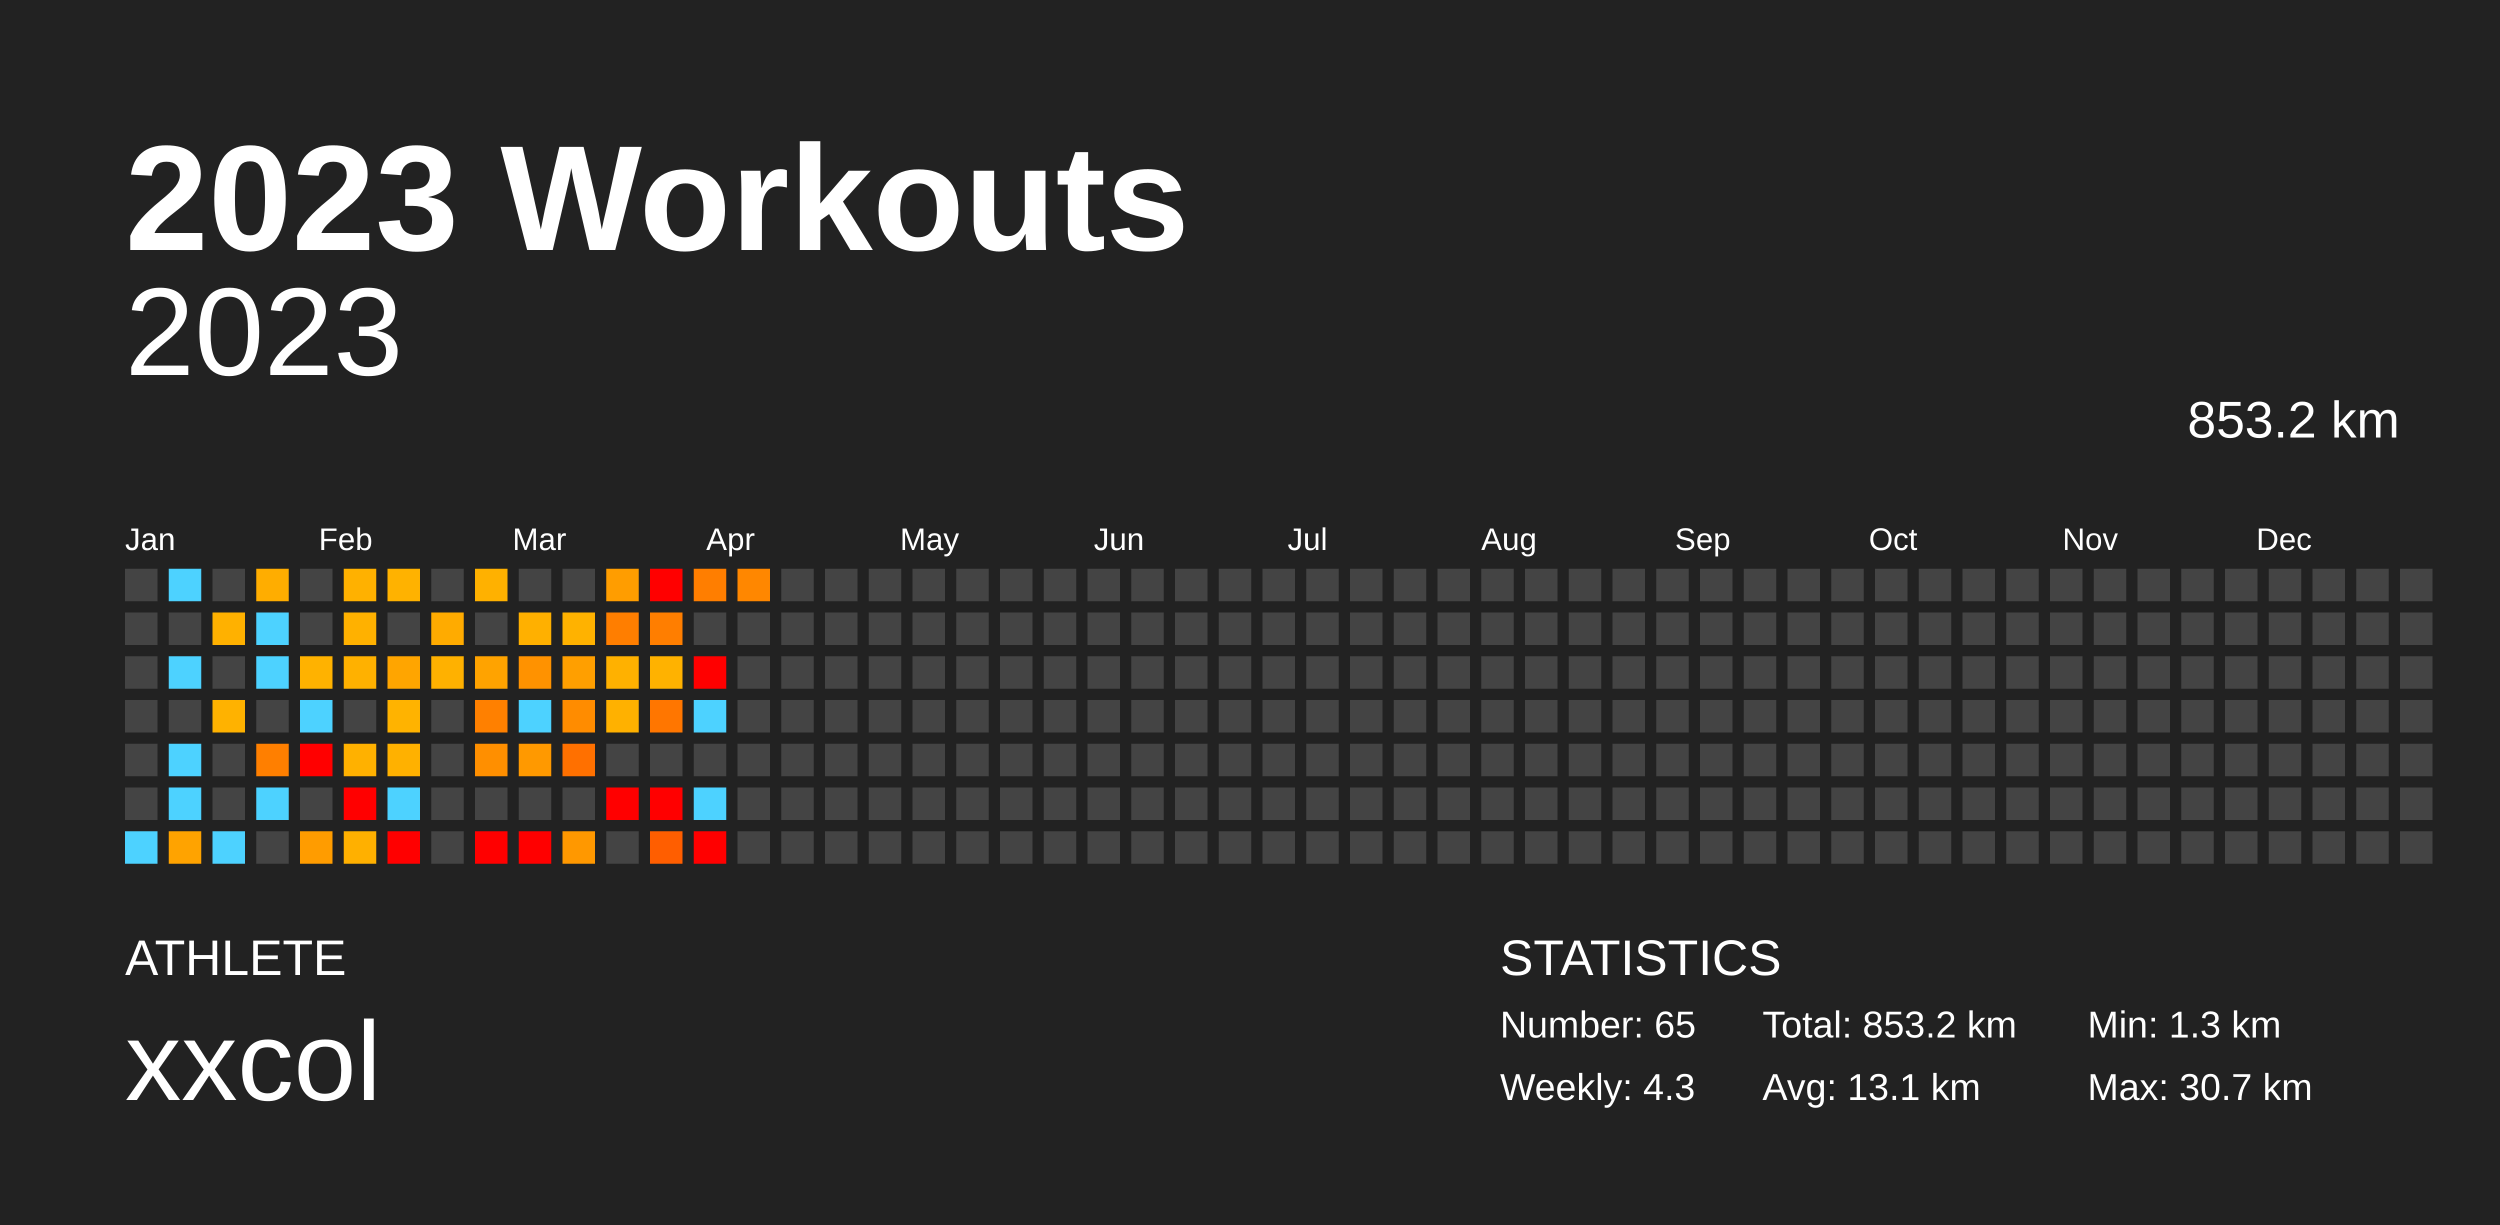
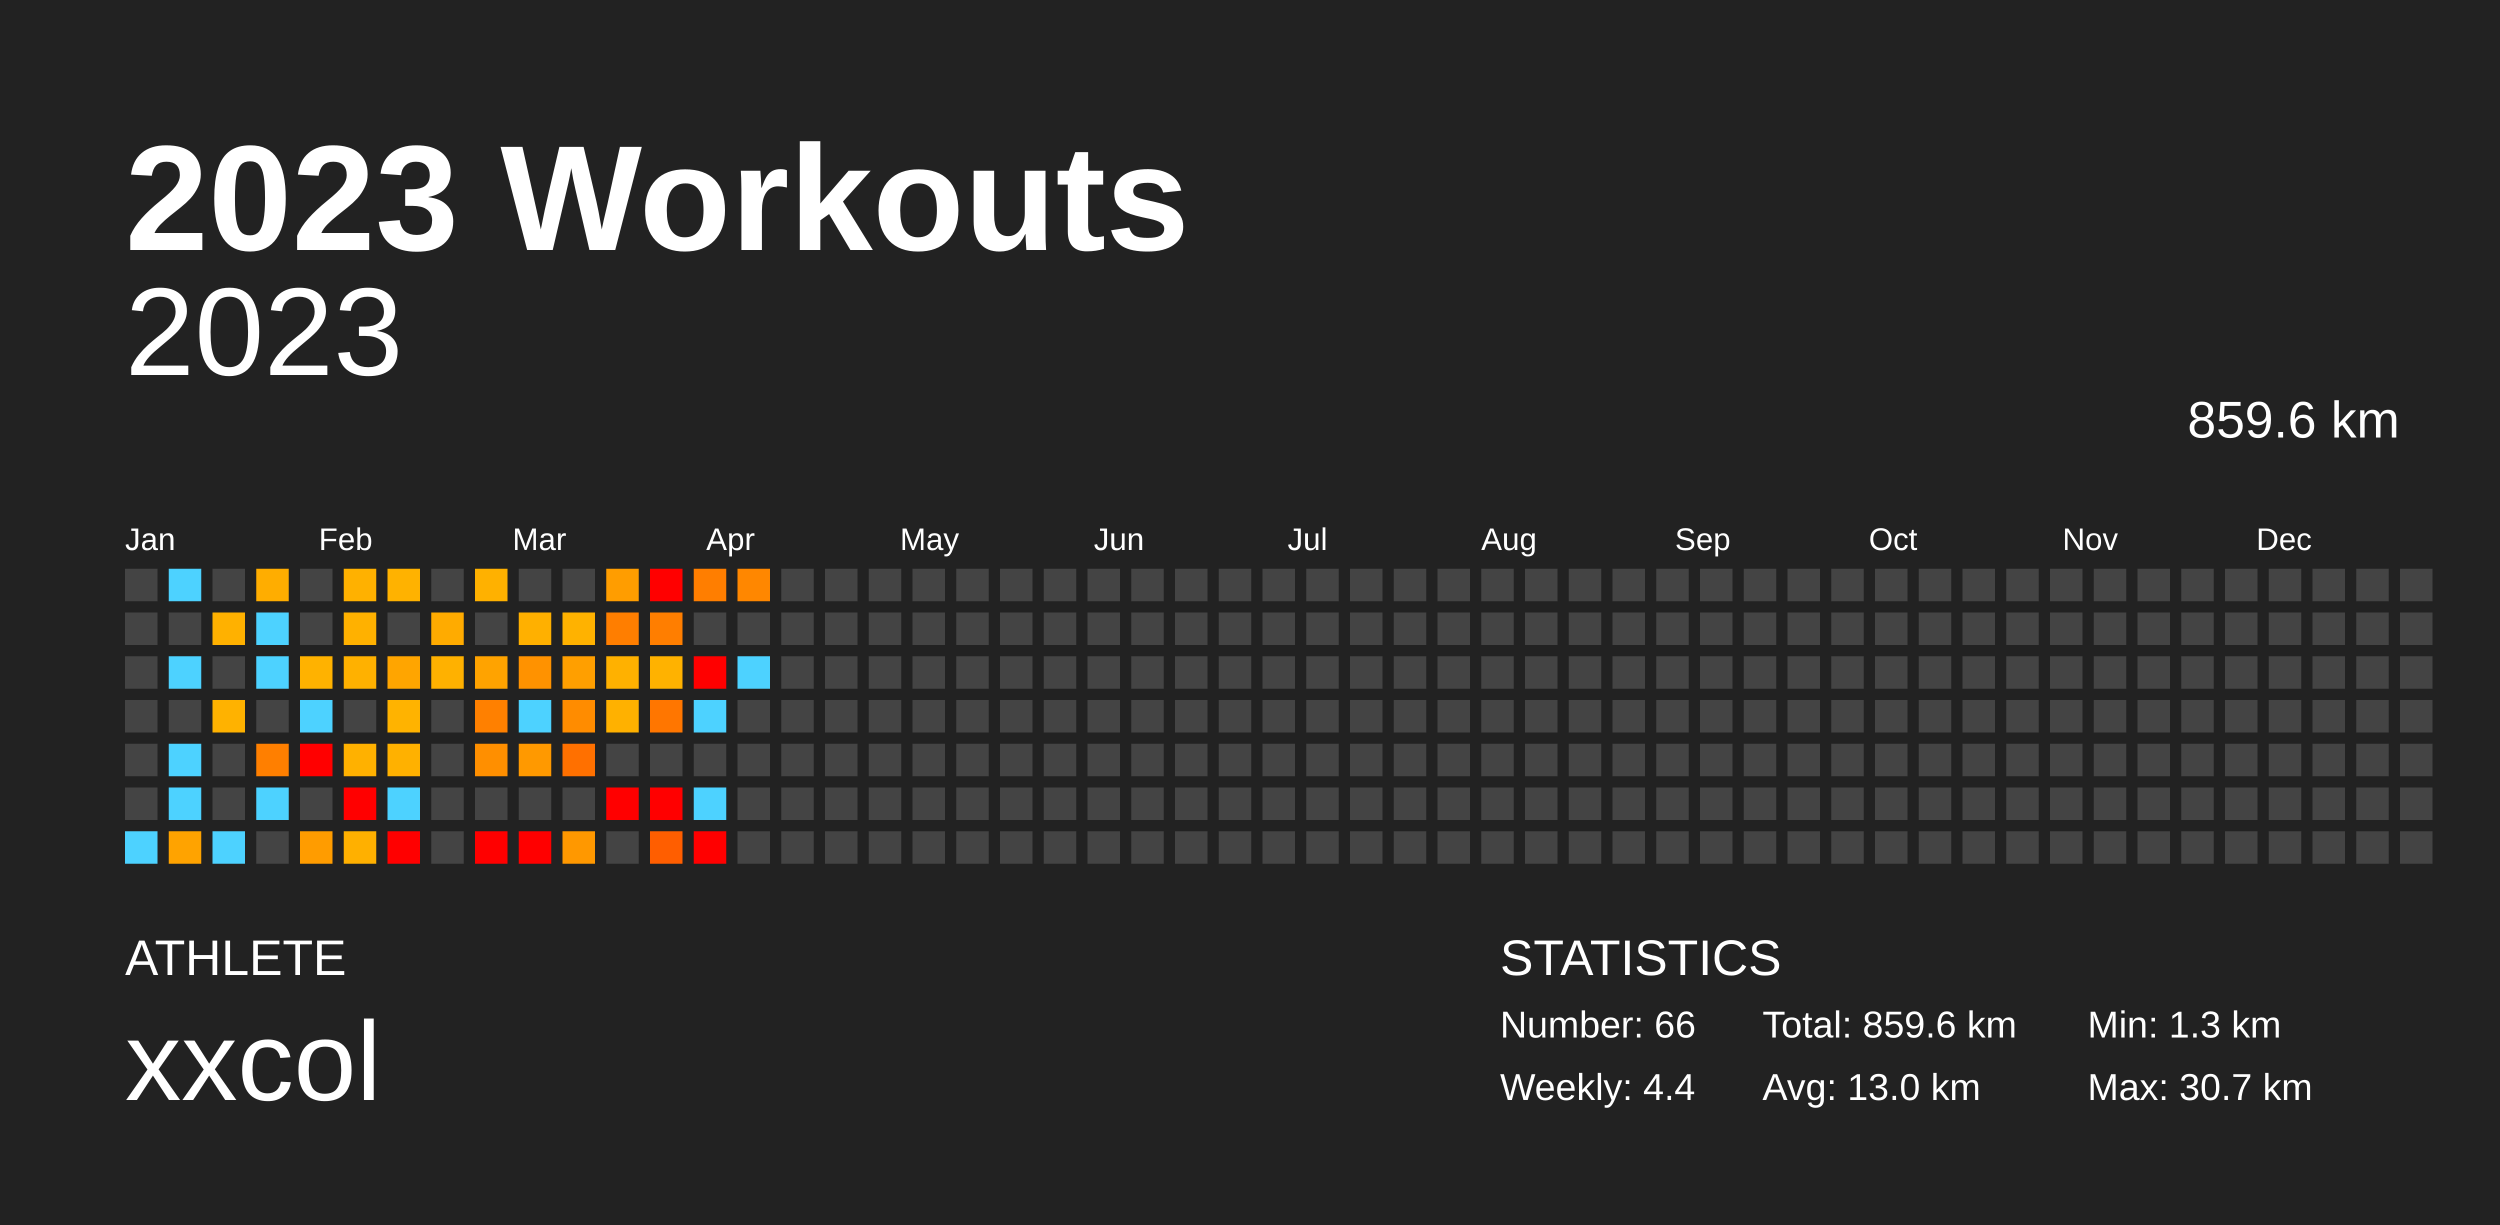
<svg xmlns="http://www.w3.org/2000/svg" baseProfile="full" height="98mm" version="1.1" viewBox="0,0,200,98" width="200mm">
  <defs />
  <rect fill="#222222" height="98" width="200" x="0" y="0" />
  <text fill="#FFFFFF" style="font-size:12px; font-family:Arial; font-weight:bold;" x="10" y="20">2023 Workouts</text>
  <text fill="#FFFFFF" style="font-size:4px; font-family:Arial" x="10" y="78">ATHLETE</text>
  <text fill="#FFFFFF" style="font-size:9px; font-family:Arial" x="10" y="88">xxcol</text>
  <text fill="#FFFFFF" style="font-size:4px; font-family:Arial" x="120" y="78">STATISTICS</text>
-   <text fill="#FFFFFF" style="font-size:3px; font-family:Arial" x="120" y="83">Number: 65</text>
-   <text fill="#FFFFFF" style="font-size:3px; font-family:Arial" x="120" y="88">Weekly: 4.3</text>
-   <text fill="#FFFFFF" style="font-size:3px; font-family:Arial" x="141" y="83">Total: 853.2 km</text>
-   <text fill="#FFFFFF" style="font-size:3px; font-family:Arial" x="141" y="88">Avg: 13.1 km</text>
+   <text fill="#FFFFFF" style="font-size:3px; font-family:Arial" x="120" y="83">Number: 66</text>
+   <text fill="#FFFFFF" style="font-size:3px; font-family:Arial" x="120" y="88">Weekly: 4.4</text>
+   <text fill="#FFFFFF" style="font-size:3px; font-family:Arial" x="141" y="83">Total: 859.6 km</text>
+   <text fill="#FFFFFF" style="font-size:3px; font-family:Arial" x="141" y="88">Avg: 13.0 km</text>
  <text fill="#FFFFFF" style="font-size:3px; font-family:Arial" x="167" y="83">Min: 1.3 km</text>
  <text fill="#FFFFFF" style="font-size:3px; font-family:Arial" x="167" y="88">Max: 30.7 km</text>
  <text alignment-baseline="hanging" fill="#FFFFFF" style="font-size:10.0px; font-family:Arial;" x="10" y="30">2023</text>
-   <text alignment-baseline="hanging" fill="#FFFFFF" style="font-size:4.125px; font-family:Arial;" x="175" y="35">853.2 km</text>
+   <text alignment-baseline="hanging" fill="#FFFFFF" style="font-size:4.125px; font-family:Arial;" x="175" y="35">859.6 km</text>
  <text fill="#FFFFFF" style="font-size:2.5px; font-family:Arial" x="10.0" y="44">Jan</text>
  <text fill="#FFFFFF" style="font-size:2.5px; font-family:Arial" x="25.5" y="44">Feb</text>
  <text fill="#FFFFFF" style="font-size:2.5px; font-family:Arial" x="41.0" y="44">Mar</text>
  <text fill="#FFFFFF" style="font-size:2.5px; font-family:Arial" x="56.5" y="44">Apr</text>
  <text fill="#FFFFFF" style="font-size:2.5px; font-family:Arial" x="72.0" y="44">May</text>
  <text fill="#FFFFFF" style="font-size:2.5px; font-family:Arial" x="87.5" y="44">Jun</text>
  <text fill="#FFFFFF" style="font-size:2.5px; font-family:Arial" x="103.0" y="44">Jul</text>
  <text fill="#FFFFFF" style="font-size:2.5px; font-family:Arial" x="118.5" y="44">Aug</text>
  <text fill="#FFFFFF" style="font-size:2.5px; font-family:Arial" x="134.0" y="44">Sep</text>
  <text fill="#FFFFFF" style="font-size:2.5px; font-family:Arial" x="149.5" y="44">Oct</text>
  <text fill="#FFFFFF" style="font-size:2.5px; font-family:Arial" x="165.0" y="44">Nov</text>
  <text fill="#FFFFFF" style="font-size:2.5px; font-family:Arial" x="180.5" y="44">Dec</text>
  <rect fill="#444444" height="2.6" width="2.6" x="10.0" y="45.5" />
  <rect fill="#444444" height="2.6" width="2.6" x="10.0" y="49.0" />
  <rect fill="#444444" height="2.6" width="2.6" x="10.0" y="52.5" />
  <rect fill="#444444" height="2.6" width="2.6" x="10.0" y="56.0" />
  <rect fill="#444444" height="2.6" width="2.6" x="10.0" y="59.5" />
  <rect fill="#444444" height="2.6" width="2.6" x="10.0" y="63.0" />
  <rect fill="#4dd2ff" height="2.6" width="2.6" x="10.0" y="66.5" />
  <rect fill="#4dd2ff" height="2.6" width="2.6" x="13.5" y="45.5" />
  <rect fill="#444444" height="2.6" width="2.6" x="13.5" y="49.0" />
  <rect fill="#4dd2ff" height="2.6" width="2.6" x="13.5" y="52.5" />
  <rect fill="#444444" height="2.6" width="2.6" x="13.5" y="56.0" />
  <rect fill="#4dd2ff" height="2.6" width="2.6" x="13.5" y="59.5" />
  <rect fill="#4dd2ff" height="2.6" width="2.6" x="13.5" y="63.0" />
  <rect fill="#ffa300" height="2.6" width="2.6" x="13.5" y="66.5" />
  <rect fill="#444444" height="2.6" width="2.6" x="17.0" y="45.5" />
  <rect fill="#ffb100" height="2.6" width="2.6" x="17.0" y="49.0" />
  <rect fill="#444444" height="2.6" width="2.6" x="17.0" y="52.5" />
  <rect fill="#ffb200" height="2.6" width="2.6" x="17.0" y="56.0" />
  <rect fill="#444444" height="2.6" width="2.6" x="17.0" y="59.5" />
  <rect fill="#444444" height="2.6" width="2.6" x="17.0" y="63.0" />
  <rect fill="#4dd2ff" height="2.6" width="2.6" x="17.0" y="66.5" />
  <rect fill="#ffad00" height="2.6" width="2.6" x="20.5" y="45.5" />
  <rect fill="#4dd2ff" height="2.6" width="2.6" x="20.5" y="49.0" />
  <rect fill="#4dd2ff" height="2.6" width="2.6" x="20.5" y="52.5" />
  <rect fill="#444444" height="2.6" width="2.6" x="20.5" y="56.0" />
  <rect fill="#ff7f00" height="2.6" width="2.6" x="20.5" y="59.5" />
  <rect fill="#4dd2ff" height="2.6" width="2.6" x="20.5" y="63.0" />
  <rect fill="#444444" height="2.6" width="2.6" x="20.5" y="66.5" />
  <rect fill="#444444" height="2.6" width="2.6" x="24.0" y="45.5" />
  <rect fill="#444444" height="2.6" width="2.6" x="24.0" y="49.0" />
  <rect fill="#ffb200" height="2.6" width="2.6" x="24.0" y="52.5" />
  <rect fill="#4dd2ff" height="2.6" width="2.6" x="24.0" y="56.0" />
  <rect fill="red" height="2.6" width="2.6" x="24.0" y="59.5" />
  <rect fill="#444444" height="2.6" width="2.6" x="24.0" y="63.0" />
  <rect fill="#ff9c00" height="2.6" width="2.6" x="24.0" y="66.5" />
  <rect fill="#ffb100" height="2.6" width="2.6" x="27.5" y="45.5" />
  <rect fill="#ffb100" height="2.6" width="2.6" x="27.5" y="49.0" />
  <rect fill="#ffb100" height="2.6" width="2.6" x="27.5" y="52.5" />
  <rect fill="#444444" height="2.6" width="2.6" x="27.5" y="56.0" />
  <rect fill="#ffb100" height="2.6" width="2.6" x="27.5" y="59.5" />
  <rect fill="red" height="2.6" width="2.6" x="27.5" y="63.0" />
  <rect fill="#ffb000" height="2.6" width="2.6" x="27.5" y="66.5" />
  <rect fill="#ffb200" height="2.6" width="2.6" x="31.0" y="45.5" />
  <rect fill="#444444" height="2.6" width="2.6" x="31.0" y="49.0" />
  <rect fill="#ffa500" height="2.6" width="2.6" x="31.0" y="52.5" />
  <rect fill="#ffb300" height="2.6" width="2.6" x="31.0" y="56.0" />
  <rect fill="#ffb100" height="2.6" width="2.6" x="31.0" y="59.5" />
  <rect fill="#4dd2ff" height="2.6" width="2.6" x="31.0" y="63.0" />
  <rect fill="red" height="2.6" width="2.6" x="31.0" y="66.5" />
  <rect fill="#444444" height="2.6" width="2.6" x="34.5" y="45.5" />
  <rect fill="#ffab00" height="2.6" width="2.6" x="34.5" y="49.0" />
  <rect fill="#ffb100" height="2.6" width="2.6" x="34.5" y="52.5" />
  <rect fill="#444444" height="2.6" width="2.6" x="34.5" y="56.0" />
  <rect fill="#444444" height="2.6" width="2.6" x="34.5" y="59.5" />
  <rect fill="#444444" height="2.6" width="2.6" x="34.5" y="63.0" />
  <rect fill="#444444" height="2.6" width="2.6" x="34.5" y="66.5" />
  <rect fill="#ffb100" height="2.6" width="2.6" x="38.0" y="45.5" />
  <rect fill="#444444" height="2.6" width="2.6" x="38.0" y="49.0" />
  <rect fill="#ffa300" height="2.6" width="2.6" x="38.0" y="52.5" />
  <rect fill="#ff8000" height="2.6" width="2.6" x="38.0" y="56.0" />
  <rect fill="#ff8f00" height="2.6" width="2.6" x="38.0" y="59.5" />
  <rect fill="#444444" height="2.6" width="2.6" x="38.0" y="63.0" />
  <rect fill="red" height="2.6" width="2.6" x="38.0" y="66.5" />
  <rect fill="#444444" height="2.6" width="2.6" x="41.5" y="45.5" />
  <rect fill="#ffb000" height="2.6" width="2.6" x="41.5" y="49.0" />
  <rect fill="#ff9200" height="2.6" width="2.6" x="41.5" y="52.5" />
  <rect fill="#4dd2ff" height="2.6" width="2.6" x="41.5" y="56.0" />
  <rect fill="#ff9900" height="2.6" width="2.6" x="41.5" y="59.5" />
  <rect fill="#444444" height="2.6" width="2.6" x="41.5" y="63.0" />
  <rect fill="red" height="2.6" width="2.6" x="41.5" y="66.5" />
  <rect fill="#444444" height="2.6" width="2.6" x="45.0" y="45.5" />
  <rect fill="#ffb200" height="2.6" width="2.6" x="45.0" y="49.0" />
  <rect fill="#ff9f00" height="2.6" width="2.6" x="45.0" y="52.5" />
  <rect fill="#ff8c00" height="2.6" width="2.6" x="45.0" y="56.0" />
  <rect fill="#ff7000" height="2.6" width="2.6" x="45.0" y="59.5" />
  <rect fill="#444444" height="2.6" width="2.6" x="45.0" y="63.0" />
  <rect fill="#ff9800" height="2.6" width="2.6" x="45.0" y="66.5" />
  <rect fill="#ff9d00" height="2.6" width="2.6" x="48.5" y="45.5" />
  <rect fill="#ff7e00" height="2.6" width="2.6" x="48.5" y="49.0" />
  <rect fill="#ffb100" height="2.6" width="2.6" x="48.5" y="52.5" />
  <rect fill="#ffb100" height="2.6" width="2.6" x="48.5" y="56.0" />
  <rect fill="#444444" height="2.6" width="2.6" x="48.5" y="59.5" />
  <rect fill="red" height="2.6" width="2.6" x="48.5" y="63.0" />
  <rect fill="#444444" height="2.6" width="2.6" x="48.5" y="66.5" />
  <rect fill="red" height="2.6" width="2.6" x="52.0" y="45.5" />
  <rect fill="#ff7e00" height="2.6" width="2.6" x="52.0" y="49.0" />
  <rect fill="#ffb200" height="2.6" width="2.6" x="52.0" y="52.5" />
  <rect fill="#ff7600" height="2.6" width="2.6" x="52.0" y="56.0" />
  <rect fill="#444444" height="2.6" width="2.6" x="52.0" y="59.5" />
  <rect fill="red" height="2.6" width="2.6" x="52.0" y="63.0" />
  <rect fill="#ff5e00" height="2.6" width="2.6" x="52.0" y="66.5" />
  <rect fill="#ff7e00" height="2.6" width="2.6" x="55.5" y="45.5" />
  <rect fill="#444444" height="2.6" width="2.6" x="55.5" y="49.0" />
  <rect fill="red" height="2.6" width="2.6" x="55.5" y="52.5" />
  <rect fill="#4dd2ff" height="2.6" width="2.6" x="55.5" y="56.0" />
  <rect fill="#444444" height="2.6" width="2.6" x="55.5" y="59.5" />
  <rect fill="#4dd2ff" height="2.6" width="2.6" x="55.5" y="63.0" />
  <rect fill="red" height="2.6" width="2.6" x="55.5" y="66.5" />
  <rect fill="#ff8700" height="2.6" width="2.6" x="59.0" y="45.5" />
  <rect fill="#444444" height="2.6" width="2.6" x="59.0" y="49.0" />
-   <rect fill="#444444" height="2.6" width="2.6" x="59.0" y="52.5" />
+   <rect fill="#4dd2ff" height="2.6" width="2.6" x="59.0" y="52.5" />
  <rect fill="#444444" height="2.6" width="2.6" x="59.0" y="56.0" />
  <rect fill="#444444" height="2.6" width="2.6" x="59.0" y="59.5" />
  <rect fill="#444444" height="2.6" width="2.6" x="59.0" y="63.0" />
  <rect fill="#444444" height="2.6" width="2.6" x="59.0" y="66.5" />
  <rect fill="#444444" height="2.6" width="2.6" x="62.5" y="45.5" />
  <rect fill="#444444" height="2.6" width="2.6" x="62.5" y="49.0" />
  <rect fill="#444444" height="2.6" width="2.6" x="62.5" y="52.5" />
  <rect fill="#444444" height="2.6" width="2.6" x="62.5" y="56.0" />
  <rect fill="#444444" height="2.6" width="2.6" x="62.5" y="59.5" />
  <rect fill="#444444" height="2.6" width="2.6" x="62.5" y="63.0" />
  <rect fill="#444444" height="2.6" width="2.6" x="62.5" y="66.5" />
  <rect fill="#444444" height="2.6" width="2.6" x="66.0" y="45.5" />
  <rect fill="#444444" height="2.6" width="2.6" x="66.0" y="49.0" />
  <rect fill="#444444" height="2.6" width="2.6" x="66.0" y="52.5" />
  <rect fill="#444444" height="2.6" width="2.6" x="66.0" y="56.0" />
  <rect fill="#444444" height="2.6" width="2.6" x="66.0" y="59.5" />
  <rect fill="#444444" height="2.6" width="2.6" x="66.0" y="63.0" />
  <rect fill="#444444" height="2.6" width="2.6" x="66.0" y="66.5" />
  <rect fill="#444444" height="2.6" width="2.6" x="69.5" y="45.5" />
  <rect fill="#444444" height="2.6" width="2.6" x="69.5" y="49.0" />
  <rect fill="#444444" height="2.6" width="2.6" x="69.5" y="52.5" />
  <rect fill="#444444" height="2.6" width="2.6" x="69.5" y="56.0" />
  <rect fill="#444444" height="2.6" width="2.6" x="69.5" y="59.5" />
  <rect fill="#444444" height="2.6" width="2.6" x="69.5" y="63.0" />
  <rect fill="#444444" height="2.6" width="2.6" x="69.5" y="66.5" />
  <rect fill="#444444" height="2.6" width="2.6" x="73.0" y="45.5" />
  <rect fill="#444444" height="2.6" width="2.6" x="73.0" y="49.0" />
  <rect fill="#444444" height="2.6" width="2.6" x="73.0" y="52.5" />
  <rect fill="#444444" height="2.6" width="2.6" x="73.0" y="56.0" />
  <rect fill="#444444" height="2.6" width="2.6" x="73.0" y="59.5" />
  <rect fill="#444444" height="2.6" width="2.6" x="73.0" y="63.0" />
  <rect fill="#444444" height="2.6" width="2.6" x="73.0" y="66.5" />
  <rect fill="#444444" height="2.6" width="2.6" x="76.5" y="45.5" />
  <rect fill="#444444" height="2.6" width="2.6" x="76.5" y="49.0" />
  <rect fill="#444444" height="2.6" width="2.6" x="76.5" y="52.5" />
  <rect fill="#444444" height="2.6" width="2.6" x="76.5" y="56.0" />
  <rect fill="#444444" height="2.6" width="2.6" x="76.5" y="59.5" />
  <rect fill="#444444" height="2.6" width="2.6" x="76.5" y="63.0" />
  <rect fill="#444444" height="2.6" width="2.6" x="76.5" y="66.5" />
  <rect fill="#444444" height="2.6" width="2.6" x="80.0" y="45.5" />
  <rect fill="#444444" height="2.6" width="2.6" x="80.0" y="49.0" />
  <rect fill="#444444" height="2.6" width="2.6" x="80.0" y="52.5" />
  <rect fill="#444444" height="2.6" width="2.6" x="80.0" y="56.0" />
  <rect fill="#444444" height="2.6" width="2.6" x="80.0" y="59.5" />
  <rect fill="#444444" height="2.6" width="2.6" x="80.0" y="63.0" />
  <rect fill="#444444" height="2.6" width="2.6" x="80.0" y="66.5" />
  <rect fill="#444444" height="2.6" width="2.6" x="83.5" y="45.5" />
  <rect fill="#444444" height="2.6" width="2.6" x="83.5" y="49.0" />
  <rect fill="#444444" height="2.6" width="2.6" x="83.5" y="52.5" />
  <rect fill="#444444" height="2.6" width="2.6" x="83.5" y="56.0" />
  <rect fill="#444444" height="2.6" width="2.6" x="83.5" y="59.5" />
  <rect fill="#444444" height="2.6" width="2.6" x="83.5" y="63.0" />
  <rect fill="#444444" height="2.6" width="2.6" x="83.5" y="66.5" />
  <rect fill="#444444" height="2.6" width="2.6" x="87.0" y="45.5" />
  <rect fill="#444444" height="2.6" width="2.6" x="87.0" y="49.0" />
  <rect fill="#444444" height="2.6" width="2.6" x="87.0" y="52.5" />
  <rect fill="#444444" height="2.6" width="2.6" x="87.0" y="56.0" />
  <rect fill="#444444" height="2.6" width="2.6" x="87.0" y="59.5" />
  <rect fill="#444444" height="2.6" width="2.6" x="87.0" y="63.0" />
  <rect fill="#444444" height="2.6" width="2.6" x="87.0" y="66.5" />
  <rect fill="#444444" height="2.6" width="2.6" x="90.5" y="45.5" />
  <rect fill="#444444" height="2.6" width="2.6" x="90.5" y="49.0" />
  <rect fill="#444444" height="2.6" width="2.6" x="90.5" y="52.5" />
  <rect fill="#444444" height="2.6" width="2.6" x="90.5" y="56.0" />
  <rect fill="#444444" height="2.6" width="2.6" x="90.5" y="59.5" />
  <rect fill="#444444" height="2.6" width="2.6" x="90.5" y="63.0" />
  <rect fill="#444444" height="2.6" width="2.6" x="90.5" y="66.5" />
  <rect fill="#444444" height="2.6" width="2.6" x="94.0" y="45.5" />
  <rect fill="#444444" height="2.6" width="2.6" x="94.0" y="49.0" />
  <rect fill="#444444" height="2.6" width="2.6" x="94.0" y="52.5" />
  <rect fill="#444444" height="2.6" width="2.6" x="94.0" y="56.0" />
  <rect fill="#444444" height="2.6" width="2.6" x="94.0" y="59.5" />
  <rect fill="#444444" height="2.6" width="2.6" x="94.0" y="63.0" />
  <rect fill="#444444" height="2.6" width="2.6" x="94.0" y="66.5" />
  <rect fill="#444444" height="2.6" width="2.6" x="97.5" y="45.5" />
  <rect fill="#444444" height="2.6" width="2.6" x="97.5" y="49.0" />
  <rect fill="#444444" height="2.6" width="2.6" x="97.5" y="52.5" />
  <rect fill="#444444" height="2.6" width="2.6" x="97.5" y="56.0" />
  <rect fill="#444444" height="2.6" width="2.6" x="97.5" y="59.5" />
  <rect fill="#444444" height="2.6" width="2.6" x="97.5" y="63.0" />
  <rect fill="#444444" height="2.6" width="2.6" x="97.5" y="66.5" />
  <rect fill="#444444" height="2.6" width="2.6" x="101.0" y="45.5" />
  <rect fill="#444444" height="2.6" width="2.6" x="101.0" y="49.0" />
  <rect fill="#444444" height="2.6" width="2.6" x="101.0" y="52.5" />
  <rect fill="#444444" height="2.6" width="2.6" x="101.0" y="56.0" />
  <rect fill="#444444" height="2.6" width="2.6" x="101.0" y="59.5" />
  <rect fill="#444444" height="2.6" width="2.6" x="101.0" y="63.0" />
  <rect fill="#444444" height="2.6" width="2.6" x="101.0" y="66.5" />
  <rect fill="#444444" height="2.6" width="2.6" x="104.5" y="45.5" />
  <rect fill="#444444" height="2.6" width="2.6" x="104.5" y="49.0" />
  <rect fill="#444444" height="2.6" width="2.6" x="104.5" y="52.5" />
  <rect fill="#444444" height="2.6" width="2.6" x="104.5" y="56.0" />
  <rect fill="#444444" height="2.6" width="2.6" x="104.5" y="59.5" />
  <rect fill="#444444" height="2.6" width="2.6" x="104.5" y="63.0" />
  <rect fill="#444444" height="2.6" width="2.6" x="104.5" y="66.5" />
  <rect fill="#444444" height="2.6" width="2.6" x="108.0" y="45.5" />
  <rect fill="#444444" height="2.6" width="2.6" x="108.0" y="49.0" />
  <rect fill="#444444" height="2.6" width="2.6" x="108.0" y="52.5" />
  <rect fill="#444444" height="2.6" width="2.6" x="108.0" y="56.0" />
  <rect fill="#444444" height="2.6" width="2.6" x="108.0" y="59.5" />
  <rect fill="#444444" height="2.6" width="2.6" x="108.0" y="63.0" />
  <rect fill="#444444" height="2.6" width="2.6" x="108.0" y="66.5" />
  <rect fill="#444444" height="2.6" width="2.6" x="111.5" y="45.5" />
  <rect fill="#444444" height="2.6" width="2.6" x="111.5" y="49.0" />
  <rect fill="#444444" height="2.6" width="2.6" x="111.5" y="52.5" />
  <rect fill="#444444" height="2.6" width="2.6" x="111.5" y="56.0" />
  <rect fill="#444444" height="2.6" width="2.6" x="111.5" y="59.5" />
  <rect fill="#444444" height="2.6" width="2.6" x="111.5" y="63.0" />
  <rect fill="#444444" height="2.6" width="2.6" x="111.5" y="66.5" />
  <rect fill="#444444" height="2.6" width="2.6" x="115.0" y="45.5" />
  <rect fill="#444444" height="2.6" width="2.6" x="115.0" y="49.0" />
  <rect fill="#444444" height="2.6" width="2.6" x="115.0" y="52.5" />
  <rect fill="#444444" height="2.6" width="2.6" x="115.0" y="56.0" />
  <rect fill="#444444" height="2.6" width="2.6" x="115.0" y="59.5" />
  <rect fill="#444444" height="2.6" width="2.6" x="115.0" y="63.0" />
  <rect fill="#444444" height="2.6" width="2.6" x="115.0" y="66.5" />
  <rect fill="#444444" height="2.6" width="2.6" x="118.5" y="45.5" />
  <rect fill="#444444" height="2.6" width="2.6" x="118.5" y="49.0" />
  <rect fill="#444444" height="2.6" width="2.6" x="118.5" y="52.5" />
  <rect fill="#444444" height="2.6" width="2.6" x="118.5" y="56.0" />
  <rect fill="#444444" height="2.6" width="2.6" x="118.5" y="59.5" />
  <rect fill="#444444" height="2.6" width="2.6" x="118.5" y="63.0" />
  <rect fill="#444444" height="2.6" width="2.6" x="118.5" y="66.5" />
  <rect fill="#444444" height="2.6" width="2.6" x="122.0" y="45.5" />
  <rect fill="#444444" height="2.6" width="2.6" x="122.0" y="49.0" />
  <rect fill="#444444" height="2.6" width="2.6" x="122.0" y="52.5" />
  <rect fill="#444444" height="2.6" width="2.6" x="122.0" y="56.0" />
  <rect fill="#444444" height="2.6" width="2.6" x="122.0" y="59.5" />
  <rect fill="#444444" height="2.6" width="2.6" x="122.0" y="63.0" />
  <rect fill="#444444" height="2.6" width="2.6" x="122.0" y="66.5" />
  <rect fill="#444444" height="2.6" width="2.6" x="125.5" y="45.5" />
  <rect fill="#444444" height="2.6" width="2.6" x="125.5" y="49.0" />
  <rect fill="#444444" height="2.6" width="2.6" x="125.5" y="52.5" />
  <rect fill="#444444" height="2.6" width="2.6" x="125.5" y="56.0" />
  <rect fill="#444444" height="2.6" width="2.6" x="125.5" y="59.5" />
  <rect fill="#444444" height="2.6" width="2.6" x="125.5" y="63.0" />
  <rect fill="#444444" height="2.6" width="2.6" x="125.5" y="66.5" />
  <rect fill="#444444" height="2.6" width="2.6" x="129.0" y="45.5" />
  <rect fill="#444444" height="2.6" width="2.6" x="129.0" y="49.0" />
  <rect fill="#444444" height="2.6" width="2.6" x="129.0" y="52.5" />
  <rect fill="#444444" height="2.6" width="2.6" x="129.0" y="56.0" />
  <rect fill="#444444" height="2.6" width="2.6" x="129.0" y="59.5" />
  <rect fill="#444444" height="2.6" width="2.6" x="129.0" y="63.0" />
  <rect fill="#444444" height="2.6" width="2.6" x="129.0" y="66.5" />
  <rect fill="#444444" height="2.6" width="2.6" x="132.5" y="45.5" />
  <rect fill="#444444" height="2.6" width="2.6" x="132.5" y="49.0" />
  <rect fill="#444444" height="2.6" width="2.6" x="132.5" y="52.5" />
  <rect fill="#444444" height="2.6" width="2.6" x="132.5" y="56.0" />
  <rect fill="#444444" height="2.6" width="2.6" x="132.5" y="59.5" />
  <rect fill="#444444" height="2.6" width="2.6" x="132.5" y="63.0" />
  <rect fill="#444444" height="2.6" width="2.6" x="132.5" y="66.5" />
  <rect fill="#444444" height="2.6" width="2.6" x="136.0" y="45.5" />
  <rect fill="#444444" height="2.6" width="2.6" x="136.0" y="49.0" />
  <rect fill="#444444" height="2.6" width="2.6" x="136.0" y="52.5" />
  <rect fill="#444444" height="2.6" width="2.6" x="136.0" y="56.0" />
  <rect fill="#444444" height="2.6" width="2.6" x="136.0" y="59.5" />
  <rect fill="#444444" height="2.6" width="2.6" x="136.0" y="63.0" />
  <rect fill="#444444" height="2.6" width="2.6" x="136.0" y="66.5" />
  <rect fill="#444444" height="2.6" width="2.6" x="139.5" y="45.5" />
  <rect fill="#444444" height="2.6" width="2.6" x="139.5" y="49.0" />
  <rect fill="#444444" height="2.6" width="2.6" x="139.5" y="52.5" />
  <rect fill="#444444" height="2.6" width="2.6" x="139.5" y="56.0" />
  <rect fill="#444444" height="2.6" width="2.6" x="139.5" y="59.5" />
  <rect fill="#444444" height="2.6" width="2.6" x="139.5" y="63.0" />
  <rect fill="#444444" height="2.6" width="2.6" x="139.5" y="66.5" />
  <rect fill="#444444" height="2.6" width="2.6" x="143.0" y="45.5" />
  <rect fill="#444444" height="2.6" width="2.6" x="143.0" y="49.0" />
  <rect fill="#444444" height="2.6" width="2.6" x="143.0" y="52.5" />
  <rect fill="#444444" height="2.6" width="2.6" x="143.0" y="56.0" />
  <rect fill="#444444" height="2.6" width="2.6" x="143.0" y="59.5" />
  <rect fill="#444444" height="2.6" width="2.6" x="143.0" y="63.0" />
  <rect fill="#444444" height="2.6" width="2.6" x="143.0" y="66.5" />
  <rect fill="#444444" height="2.6" width="2.6" x="146.5" y="45.5" />
  <rect fill="#444444" height="2.6" width="2.6" x="146.5" y="49.0" />
  <rect fill="#444444" height="2.6" width="2.6" x="146.5" y="52.5" />
  <rect fill="#444444" height="2.6" width="2.6" x="146.5" y="56.0" />
  <rect fill="#444444" height="2.6" width="2.6" x="146.5" y="59.5" />
  <rect fill="#444444" height="2.6" width="2.6" x="146.5" y="63.0" />
  <rect fill="#444444" height="2.6" width="2.6" x="146.5" y="66.5" />
  <rect fill="#444444" height="2.6" width="2.6" x="150.0" y="45.5" />
  <rect fill="#444444" height="2.6" width="2.6" x="150.0" y="49.0" />
  <rect fill="#444444" height="2.6" width="2.6" x="150.0" y="52.5" />
  <rect fill="#444444" height="2.6" width="2.6" x="150.0" y="56.0" />
  <rect fill="#444444" height="2.6" width="2.6" x="150.0" y="59.5" />
  <rect fill="#444444" height="2.6" width="2.6" x="150.0" y="63.0" />
  <rect fill="#444444" height="2.6" width="2.6" x="150.0" y="66.5" />
  <rect fill="#444444" height="2.6" width="2.6" x="153.5" y="45.5" />
  <rect fill="#444444" height="2.6" width="2.6" x="153.5" y="49.0" />
  <rect fill="#444444" height="2.6" width="2.6" x="153.5" y="52.5" />
  <rect fill="#444444" height="2.6" width="2.6" x="153.5" y="56.0" />
  <rect fill="#444444" height="2.6" width="2.6" x="153.5" y="59.5" />
  <rect fill="#444444" height="2.6" width="2.6" x="153.5" y="63.0" />
  <rect fill="#444444" height="2.6" width="2.6" x="153.5" y="66.5" />
  <rect fill="#444444" height="2.6" width="2.6" x="157.0" y="45.5" />
  <rect fill="#444444" height="2.6" width="2.6" x="157.0" y="49.0" />
  <rect fill="#444444" height="2.6" width="2.6" x="157.0" y="52.5" />
  <rect fill="#444444" height="2.6" width="2.6" x="157.0" y="56.0" />
  <rect fill="#444444" height="2.6" width="2.6" x="157.0" y="59.5" />
  <rect fill="#444444" height="2.6" width="2.6" x="157.0" y="63.0" />
  <rect fill="#444444" height="2.6" width="2.6" x="157.0" y="66.5" />
  <rect fill="#444444" height="2.6" width="2.6" x="160.5" y="45.5" />
  <rect fill="#444444" height="2.6" width="2.6" x="160.5" y="49.0" />
  <rect fill="#444444" height="2.6" width="2.6" x="160.5" y="52.5" />
  <rect fill="#444444" height="2.6" width="2.6" x="160.5" y="56.0" />
  <rect fill="#444444" height="2.6" width="2.6" x="160.5" y="59.5" />
  <rect fill="#444444" height="2.6" width="2.6" x="160.5" y="63.0" />
  <rect fill="#444444" height="2.6" width="2.6" x="160.5" y="66.5" />
  <rect fill="#444444" height="2.6" width="2.6" x="164.0" y="45.5" />
  <rect fill="#444444" height="2.6" width="2.6" x="164.0" y="49.0" />
  <rect fill="#444444" height="2.6" width="2.6" x="164.0" y="52.5" />
  <rect fill="#444444" height="2.6" width="2.6" x="164.0" y="56.0" />
  <rect fill="#444444" height="2.6" width="2.6" x="164.0" y="59.5" />
  <rect fill="#444444" height="2.6" width="2.6" x="164.0" y="63.0" />
  <rect fill="#444444" height="2.6" width="2.6" x="164.0" y="66.5" />
  <rect fill="#444444" height="2.6" width="2.6" x="167.5" y="45.5" />
  <rect fill="#444444" height="2.6" width="2.6" x="167.5" y="49.0" />
  <rect fill="#444444" height="2.6" width="2.6" x="167.5" y="52.5" />
  <rect fill="#444444" height="2.6" width="2.6" x="167.5" y="56.0" />
  <rect fill="#444444" height="2.6" width="2.6" x="167.5" y="59.5" />
  <rect fill="#444444" height="2.6" width="2.6" x="167.5" y="63.0" />
  <rect fill="#444444" height="2.6" width="2.6" x="167.5" y="66.5" />
  <rect fill="#444444" height="2.6" width="2.6" x="171.0" y="45.5" />
  <rect fill="#444444" height="2.6" width="2.6" x="171.0" y="49.0" />
  <rect fill="#444444" height="2.6" width="2.6" x="171.0" y="52.5" />
  <rect fill="#444444" height="2.6" width="2.6" x="171.0" y="56.0" />
  <rect fill="#444444" height="2.6" width="2.6" x="171.0" y="59.5" />
  <rect fill="#444444" height="2.6" width="2.6" x="171.0" y="63.0" />
  <rect fill="#444444" height="2.6" width="2.6" x="171.0" y="66.5" />
  <rect fill="#444444" height="2.6" width="2.6" x="174.5" y="45.5" />
  <rect fill="#444444" height="2.6" width="2.6" x="174.5" y="49.0" />
  <rect fill="#444444" height="2.6" width="2.6" x="174.5" y="52.5" />
  <rect fill="#444444" height="2.6" width="2.6" x="174.5" y="56.0" />
  <rect fill="#444444" height="2.6" width="2.6" x="174.5" y="59.5" />
  <rect fill="#444444" height="2.6" width="2.6" x="174.5" y="63.0" />
  <rect fill="#444444" height="2.6" width="2.6" x="174.5" y="66.5" />
  <rect fill="#444444" height="2.6" width="2.6" x="178.0" y="45.5" />
  <rect fill="#444444" height="2.6" width="2.6" x="178.0" y="49.0" />
  <rect fill="#444444" height="2.6" width="2.6" x="178.0" y="52.5" />
  <rect fill="#444444" height="2.6" width="2.6" x="178.0" y="56.0" />
  <rect fill="#444444" height="2.6" width="2.6" x="178.0" y="59.5" />
  <rect fill="#444444" height="2.6" width="2.6" x="178.0" y="63.0" />
  <rect fill="#444444" height="2.6" width="2.6" x="178.0" y="66.5" />
  <rect fill="#444444" height="2.6" width="2.6" x="181.5" y="45.5" />
  <rect fill="#444444" height="2.6" width="2.6" x="181.5" y="49.0" />
  <rect fill="#444444" height="2.6" width="2.6" x="181.5" y="52.5" />
  <rect fill="#444444" height="2.6" width="2.6" x="181.5" y="56.0" />
  <rect fill="#444444" height="2.6" width="2.6" x="181.5" y="59.5" />
  <rect fill="#444444" height="2.6" width="2.6" x="181.5" y="63.0" />
  <rect fill="#444444" height="2.6" width="2.6" x="181.5" y="66.5" />
  <rect fill="#444444" height="2.6" width="2.6" x="185.0" y="45.5" />
  <rect fill="#444444" height="2.6" width="2.6" x="185.0" y="49.0" />
  <rect fill="#444444" height="2.6" width="2.6" x="185.0" y="52.5" />
  <rect fill="#444444" height="2.6" width="2.6" x="185.0" y="56.0" />
  <rect fill="#444444" height="2.6" width="2.6" x="185.0" y="59.5" />
  <rect fill="#444444" height="2.6" width="2.6" x="185.0" y="63.0" />
  <rect fill="#444444" height="2.6" width="2.6" x="185.0" y="66.5" />
  <rect fill="#444444" height="2.6" width="2.6" x="188.5" y="45.5" />
  <rect fill="#444444" height="2.6" width="2.6" x="188.5" y="49.0" />
  <rect fill="#444444" height="2.6" width="2.6" x="188.5" y="52.5" />
  <rect fill="#444444" height="2.6" width="2.6" x="188.5" y="56.0" />
  <rect fill="#444444" height="2.6" width="2.6" x="188.5" y="59.5" />
  <rect fill="#444444" height="2.6" width="2.6" x="188.5" y="63.0" />
  <rect fill="#444444" height="2.6" width="2.6" x="188.5" y="66.5" />
  <rect fill="#444444" height="2.6" width="2.6" x="192.0" y="45.5" />
  <rect fill="#444444" height="2.6" width="2.6" x="192.0" y="49.0" />
  <rect fill="#444444" height="2.6" width="2.6" x="192.0" y="52.5" />
  <rect fill="#444444" height="2.6" width="2.6" x="192.0" y="56.0" />
  <rect fill="#444444" height="2.6" width="2.6" x="192.0" y="59.5" />
  <rect fill="#444444" height="2.6" width="2.6" x="192.0" y="63.0" />
  <rect fill="#444444" height="2.6" width="2.6" x="192.0" y="66.5" />
</svg>
